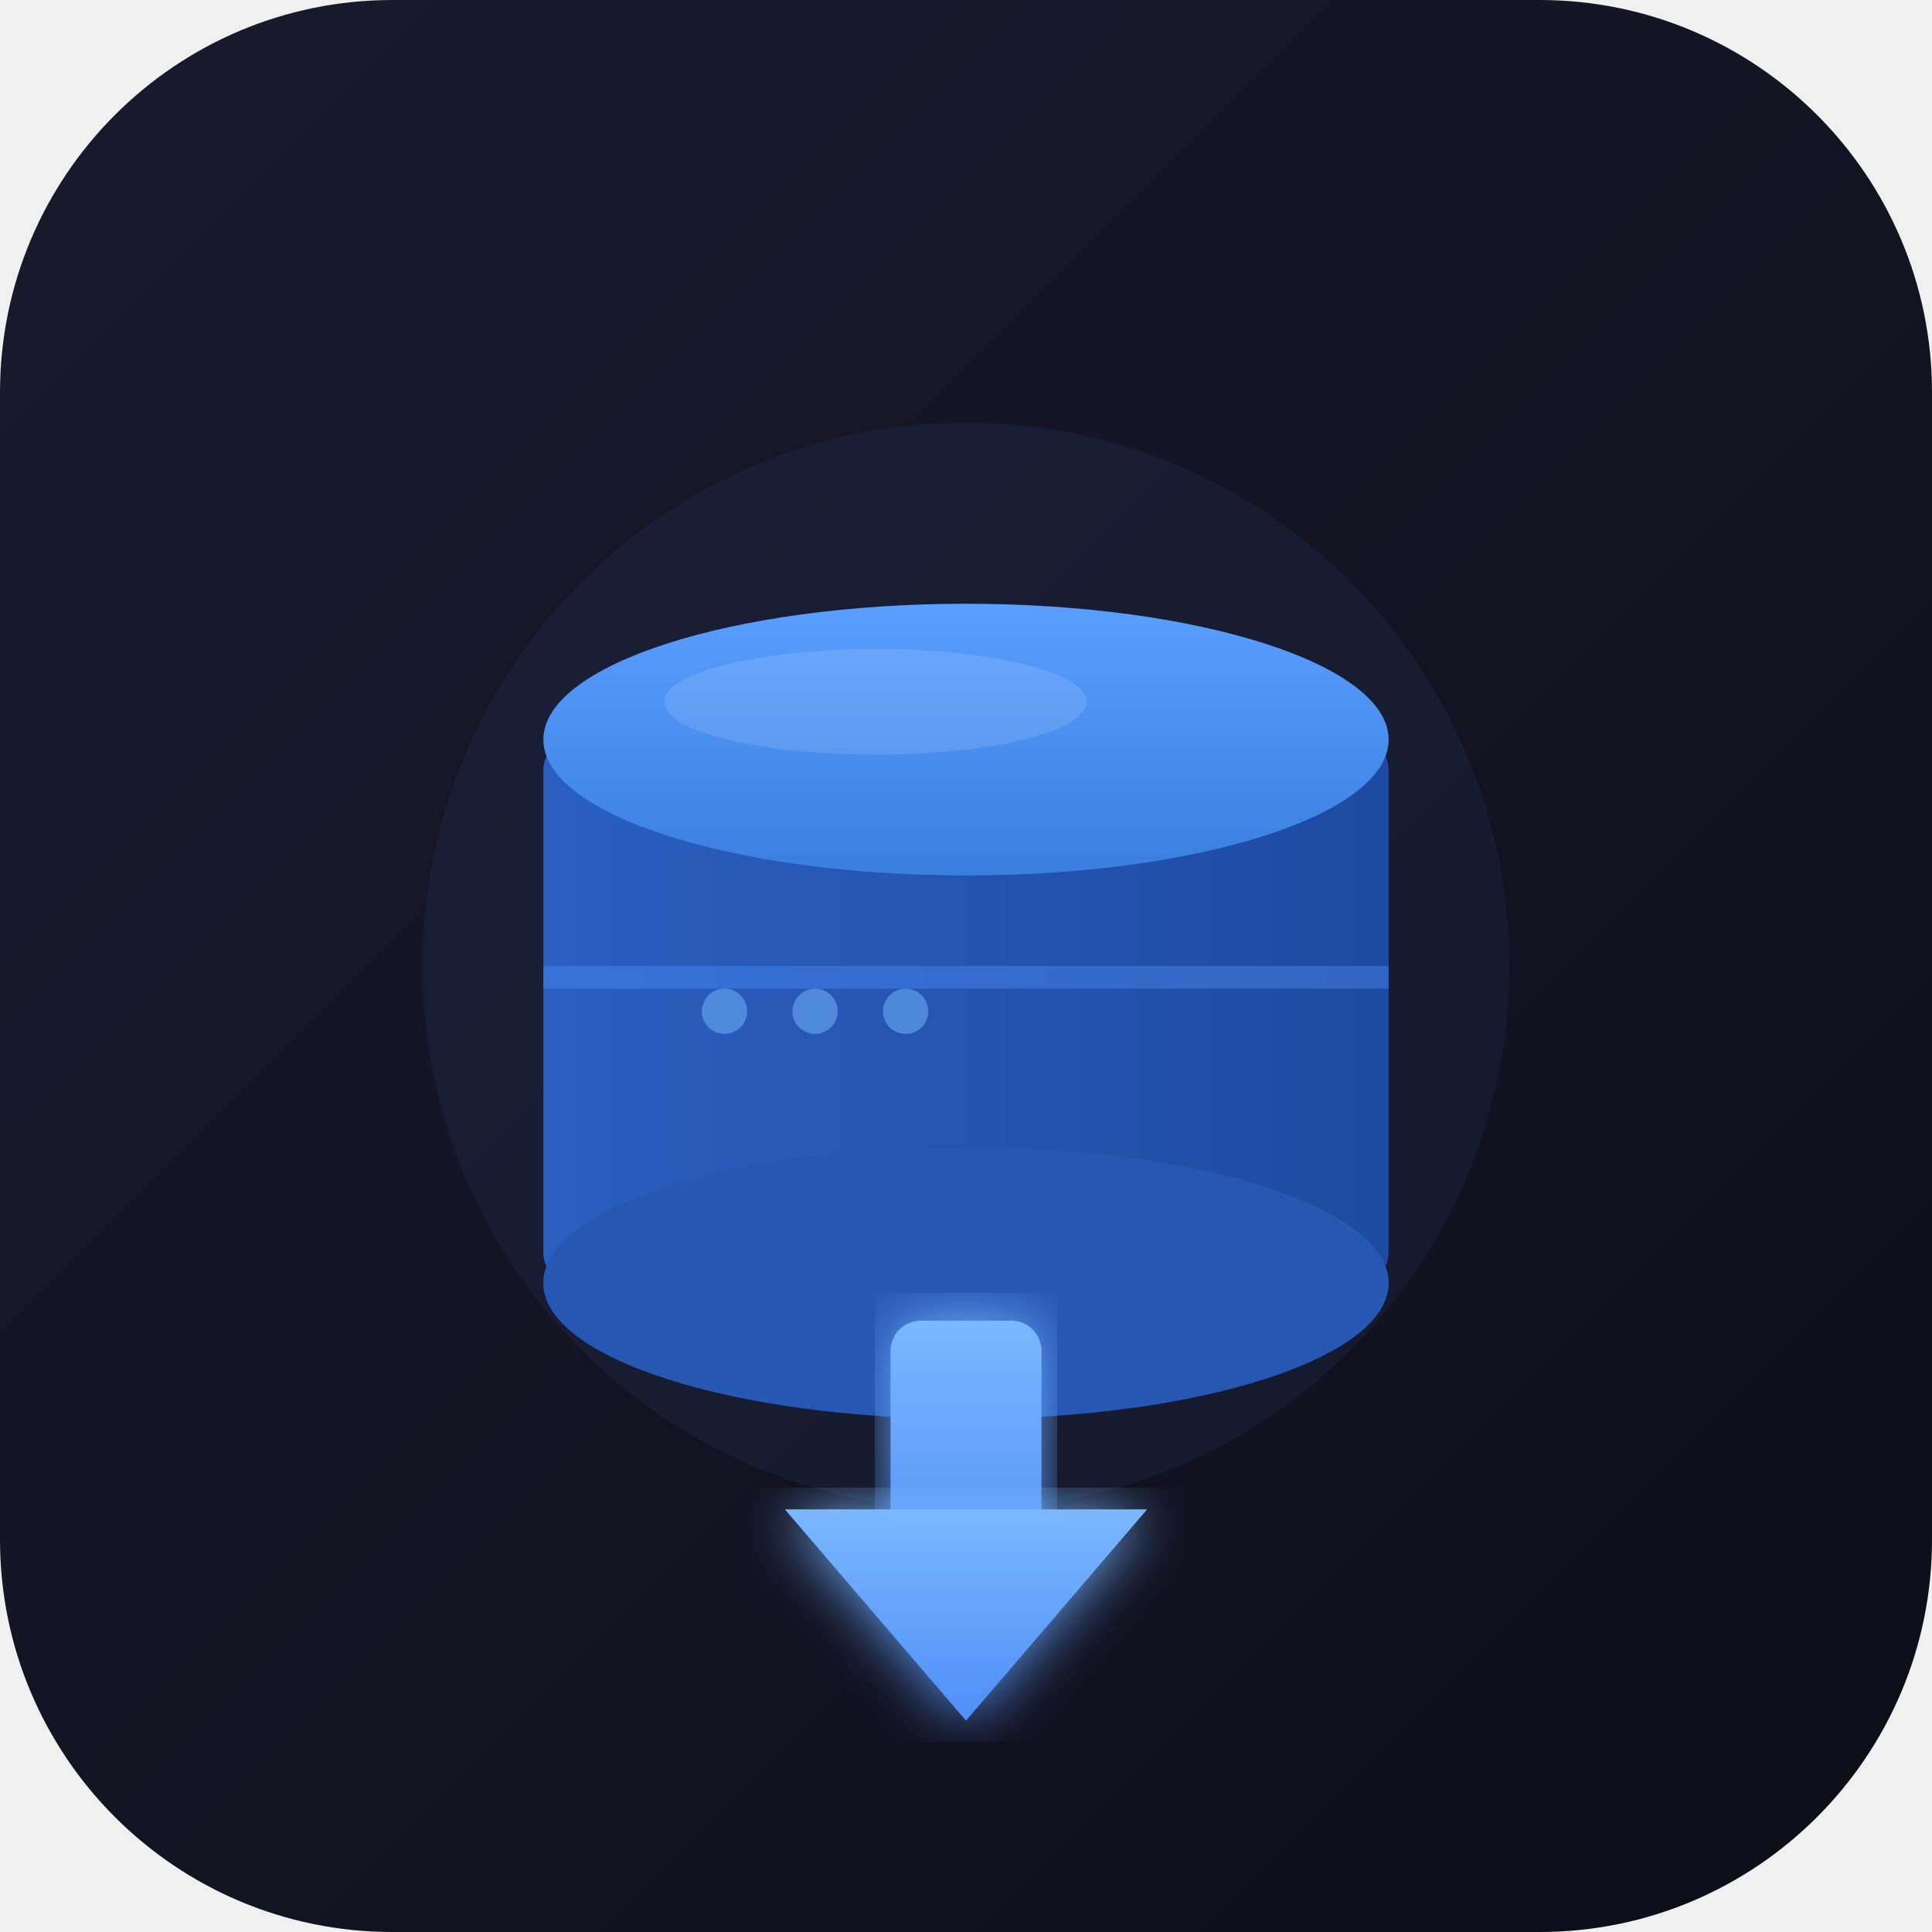
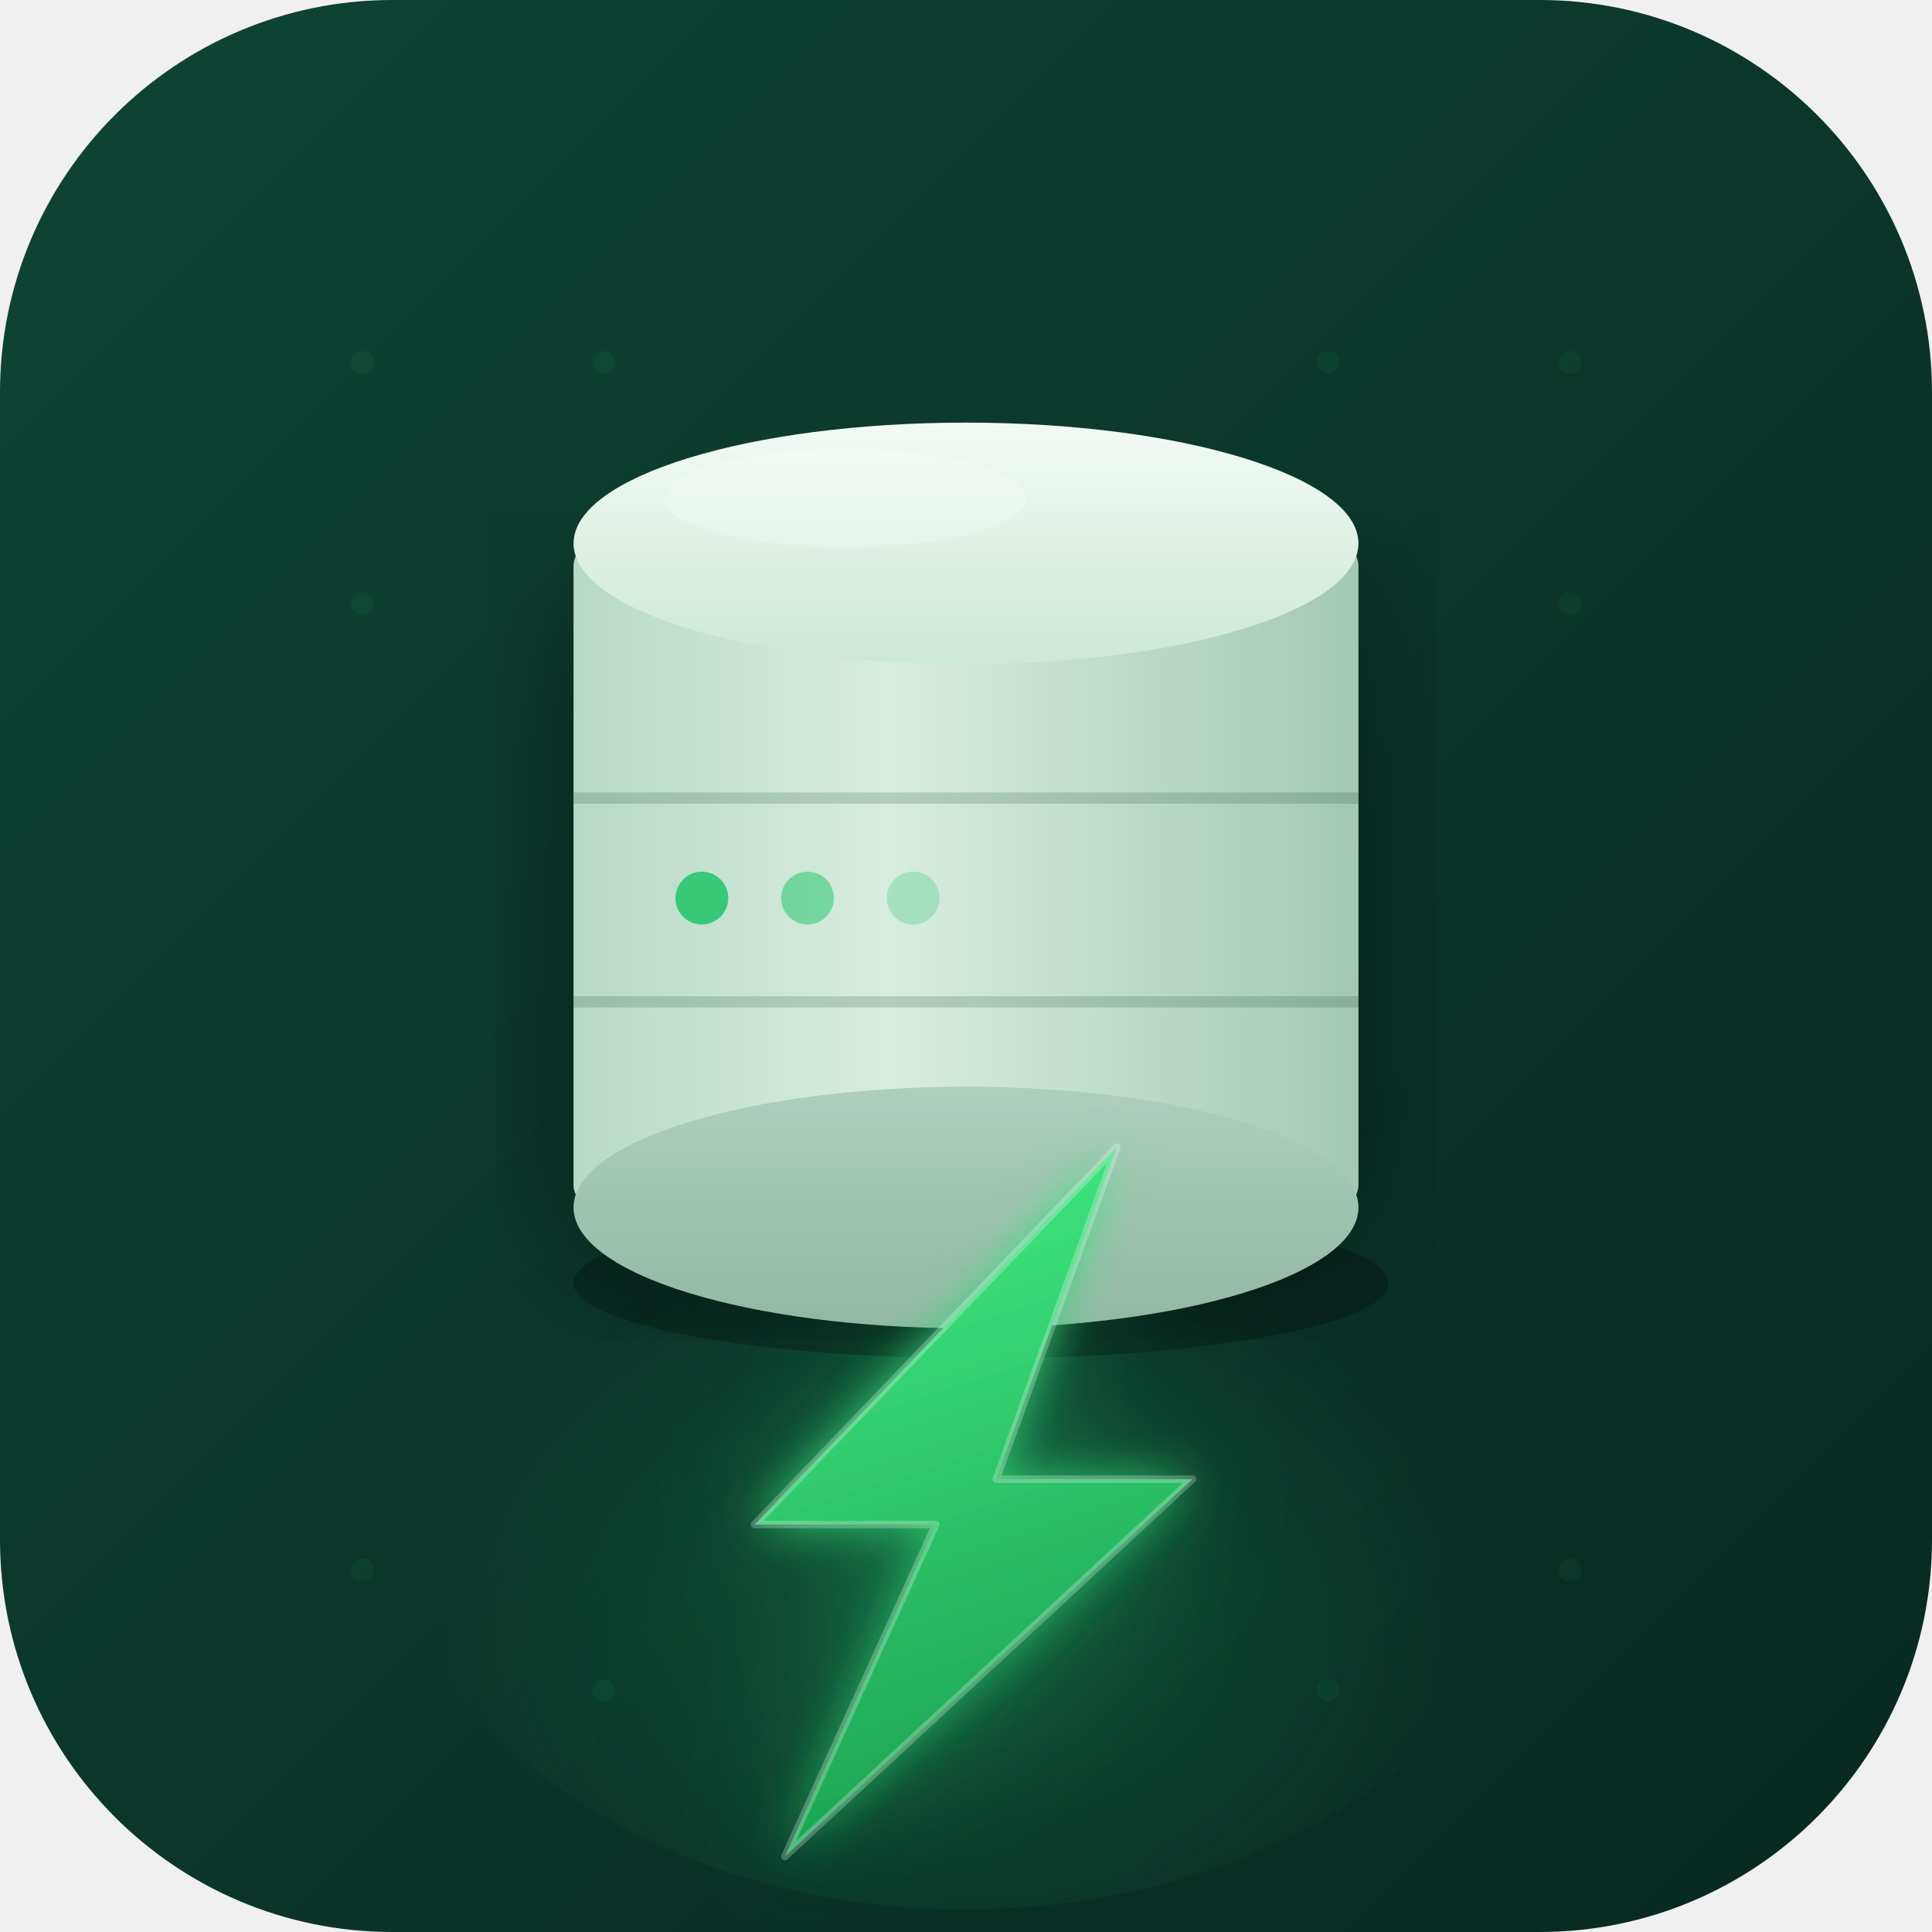
<svg xmlns="http://www.w3.org/2000/svg" viewBox="0 0 256 256" width="256" height="256">
  <defs>
-     <linearGradient id="bg" x1="0" y1="0" x2="1" y2="1">
-       <stop offset="0%" stop-color="#1a1a2e" />
-       <stop offset="100%" stop-color="#0d0d18" />
+     <linearGradient id="bg" x1="0%" y1="0%" x2="100%" y2="100%">
+       <stop offset="0%" stop-color="#0F4535" />
+       <stop offset="100%" stop-color="#072820" />
    </linearGradient>
-     <linearGradient id="dbTop" x1="0" y1="0" x2="0" y2="1">
-       <stop offset="0%" stop-color="#5a9fff" />
-       <stop offset="100%" stop-color="#3a7fe0" />
+     <linearGradient id="dbTopGrad" x1="0%" y1="0%" x2="0%" y2="100%">
+       <stop offset="0%" stop-color="#F3FAF5" />
+       <stop offset="100%" stop-color="#CCE8D6" />
    </linearGradient>
-     <linearGradient id="dbBody" x1="0" y1="0" x2="1" y2="0">
-       <stop offset="0%" stop-color="#2a5fc0" />
-       <stop offset="100%" stop-color="#1e4aa0" />
+     <linearGradient id="dbBodyGrad" x1="0%" y1="0%" x2="100%" y2="0%">
+       <stop offset="0%" stop-color="#B8D9C5" />
+       <stop offset="40%" stop-color="#D8EDDF" />
+       <stop offset="100%" stop-color="#A4C8B4" />
    </linearGradient>
-     <linearGradient id="arrow" x1="0" y1="0" x2="0" y2="1">
-       <stop offset="0%" stop-color="#7ab8ff" />
-       <stop offset="100%" stop-color="#4f8ef7" />
+     <linearGradient id="dbBotGrad" x1="0%" y1="0%" x2="0%" y2="100%">
+       <stop offset="0%" stop-color="#AECEBE" />
+       <stop offset="100%" stop-color="#92B8A4" />
    </linearGradient>
-     <filter id="glow">
-       <feGaussianBlur stdDeviation="4" result="blur" />
+     <linearGradient id="boltGrad" x1="0%" y1="0%" x2="20%" y2="100%">
+       <stop offset="0%" stop-color="#44EF86" />
+       <stop offset="100%" stop-color="#1CA352" />
+     </linearGradient>
+     <radialGradient id="glowBg" cx="50%" cy="68%" r="45%">
+       <stop offset="0%" stop-color="#28C76F" stop-opacity="0.2" />
+       <stop offset="100%" stop-color="#28C76F" stop-opacity="0" />
+     </radialGradient>
+     <filter id="boltBlur" x="-60%" y="-60%" width="220%" height="220%">
+       <feGaussianBlur stdDeviation="9" />
+     </filter>
+     <filter id="boltCrispGlow" x="-30%" y="-30%" width="160%" height="160%">
+       <feGaussianBlur stdDeviation="3" result="blur" />
      <feMerge>
        <feMergeNode in="blur" />
        <feMergeNode in="SourceGraphic" />
      </feMerge>
    </filter>
-     <filter id="softglow">
-       <feGaussianBlur stdDeviation="8" result="blur" />
-       <feMerge>
-         <feMergeNode in="blur" />
-         <feMergeNode in="SourceGraphic" />
-       </feMerge>
+     <filter id="dbShadow" x="-10%" y="-10%" width="120%" height="130%">
+       <feDropShadow dx="0" dy="5" stdDeviation="10" flood-color="#000000" flood-opacity="0.45" />
    </filter>
  </defs>
  <rect width="256" height="256" rx="52" fill="url(#bg)" />
-   <ellipse cx="128" cy="128" rx="72" ry="72" fill="#3a7fe0" opacity="0.08" />
-   <rect x="72" y="98" width="112" height="72" rx="4" fill="url(#dbBody)" />
-   <ellipse cx="128" cy="98" rx="56" ry="18" fill="url(#dbTop)" />
-   <ellipse cx="116" cy="93" rx="28" ry="7" fill="white" opacity="0.12" />
-   <rect x="72" y="128" width="112" height="3" fill="#4f8ef7" opacity="0.4" />
-   <ellipse cx="128" cy="170" rx="56" ry="18" fill="#1e4aa0" />
-   <ellipse cx="128" cy="170" rx="56" ry="18" fill="#2a5fc0" opacity="0.6" />
-   <rect x="118" y="175" width="20" height="36" rx="4" fill="url(#arrow)" filter="url(#glow)" />
-   <polygon points="128,228 104,200 152,200" fill="url(#arrow)" filter="url(#glow)" />
-   <circle cx="96" cy="134" r="3" fill="#7ab8ff" opacity="0.5" />
-   <circle cx="108" cy="134" r="3" fill="#7ab8ff" opacity="0.5" />
-   <circle cx="120" cy="134" r="3" fill="#7ab8ff" opacity="0.5" />
+   <g fill="#28C76F" opacity="0.07">
+     <circle cx="48" cy="48" r="1.5" />
+     <circle cx="80" cy="48" r="1.5" />
+     <circle cx="176" cy="48" r="1.5" />
+     <circle cx="208" cy="48" r="1.5" />
+     <circle cx="48" cy="80" r="1.5" />
+     <circle cx="208" cy="80" r="1.5" />
+     <circle cx="48" cy="208" r="1.5" />
+     <circle cx="208" cy="208" r="1.5" />
+     <circle cx="48" cy="208" r="1.5" />
+     <circle cx="80" cy="224" r="1.5" />
+     <circle cx="176" cy="224" r="1.5" />
+     <circle cx="208" cy="208" r="1.5" />
+   </g>
+   <polygon points="148,152 100,202 124,202 104,246 158,196 132,196" fill="#28C76F" opacity="0.45" filter="url(#boltBlur)" />
+   <ellipse cx="128" cy="195" rx="78" ry="58" fill="url(#glowBg)" />
+   <ellipse cx="130" cy="170" rx="54" ry="10" fill="#000000" opacity="0.25" />
+   <rect x="76" y="72" width="104" height="88" rx="3" fill="url(#dbBodyGrad)" filter="url(#dbShadow)" />
+   <ellipse cx="128" cy="72" rx="52" ry="16" fill="url(#dbTopGrad)" />
+   <ellipse cx="112" cy="66" rx="24" ry="6.5" fill="white" opacity="0.22" />
+   <rect x="76" y="105" width="104" height="1.5" fill="#0D3B2E" opacity="0.18" />
+   <rect x="76" y="132" width="104" height="1.5" fill="#0D3B2E" opacity="0.18" />
+   <circle cx="93" cy="119" r="3.5" fill="#28C76F" opacity="0.9" />
+   <circle cx="107" cy="119" r="3.5" fill="#28C76F" opacity="0.55" />
+   <circle cx="121" cy="119" r="3.5" fill="#28C76F" opacity="0.28" />
+   <ellipse cx="128" cy="160" rx="52" ry="16" fill="url(#dbBotGrad)" />
+   <polygon points="148,152 100,202 124,202 104,246 158,196 132,196" fill="url(#boltGrad)" filter="url(#boltCrispGlow)" />
+   <polygon points="148,152 100,202 124,202 104,246 158,196 132,196" fill="none" stroke="white" stroke-width="1" stroke-linejoin="round" opacity="0.25" />
</svg>
